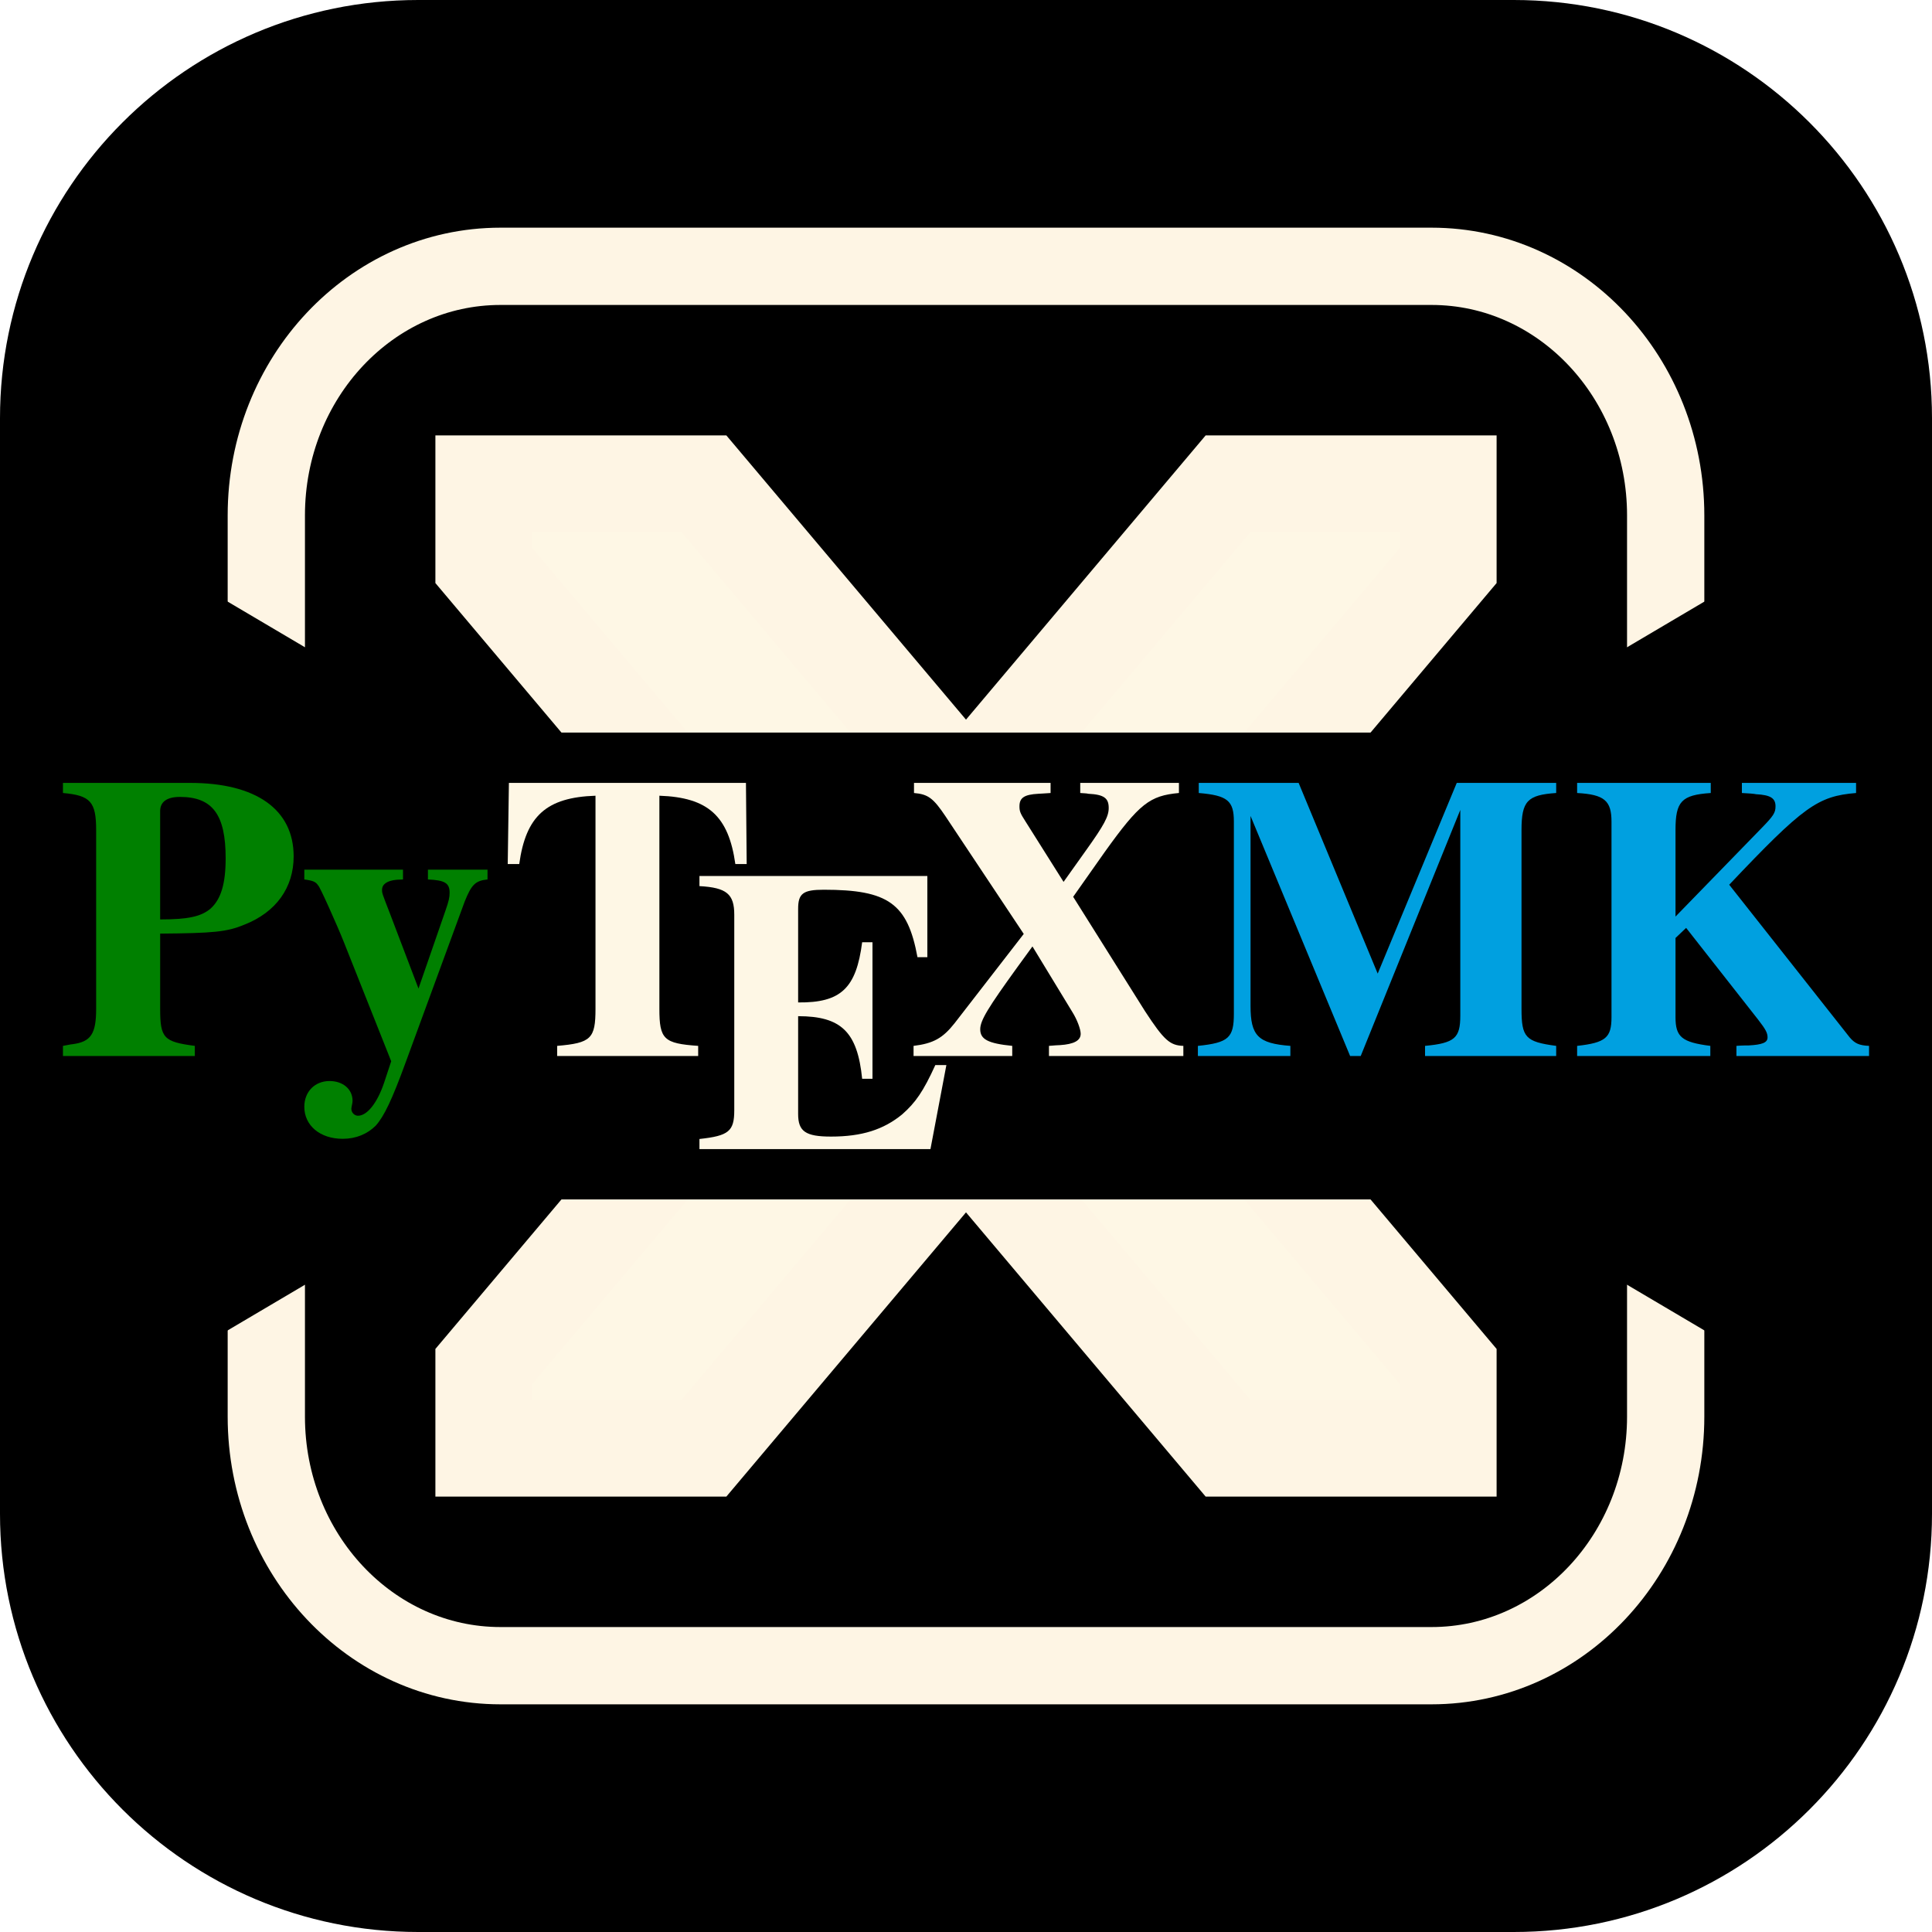
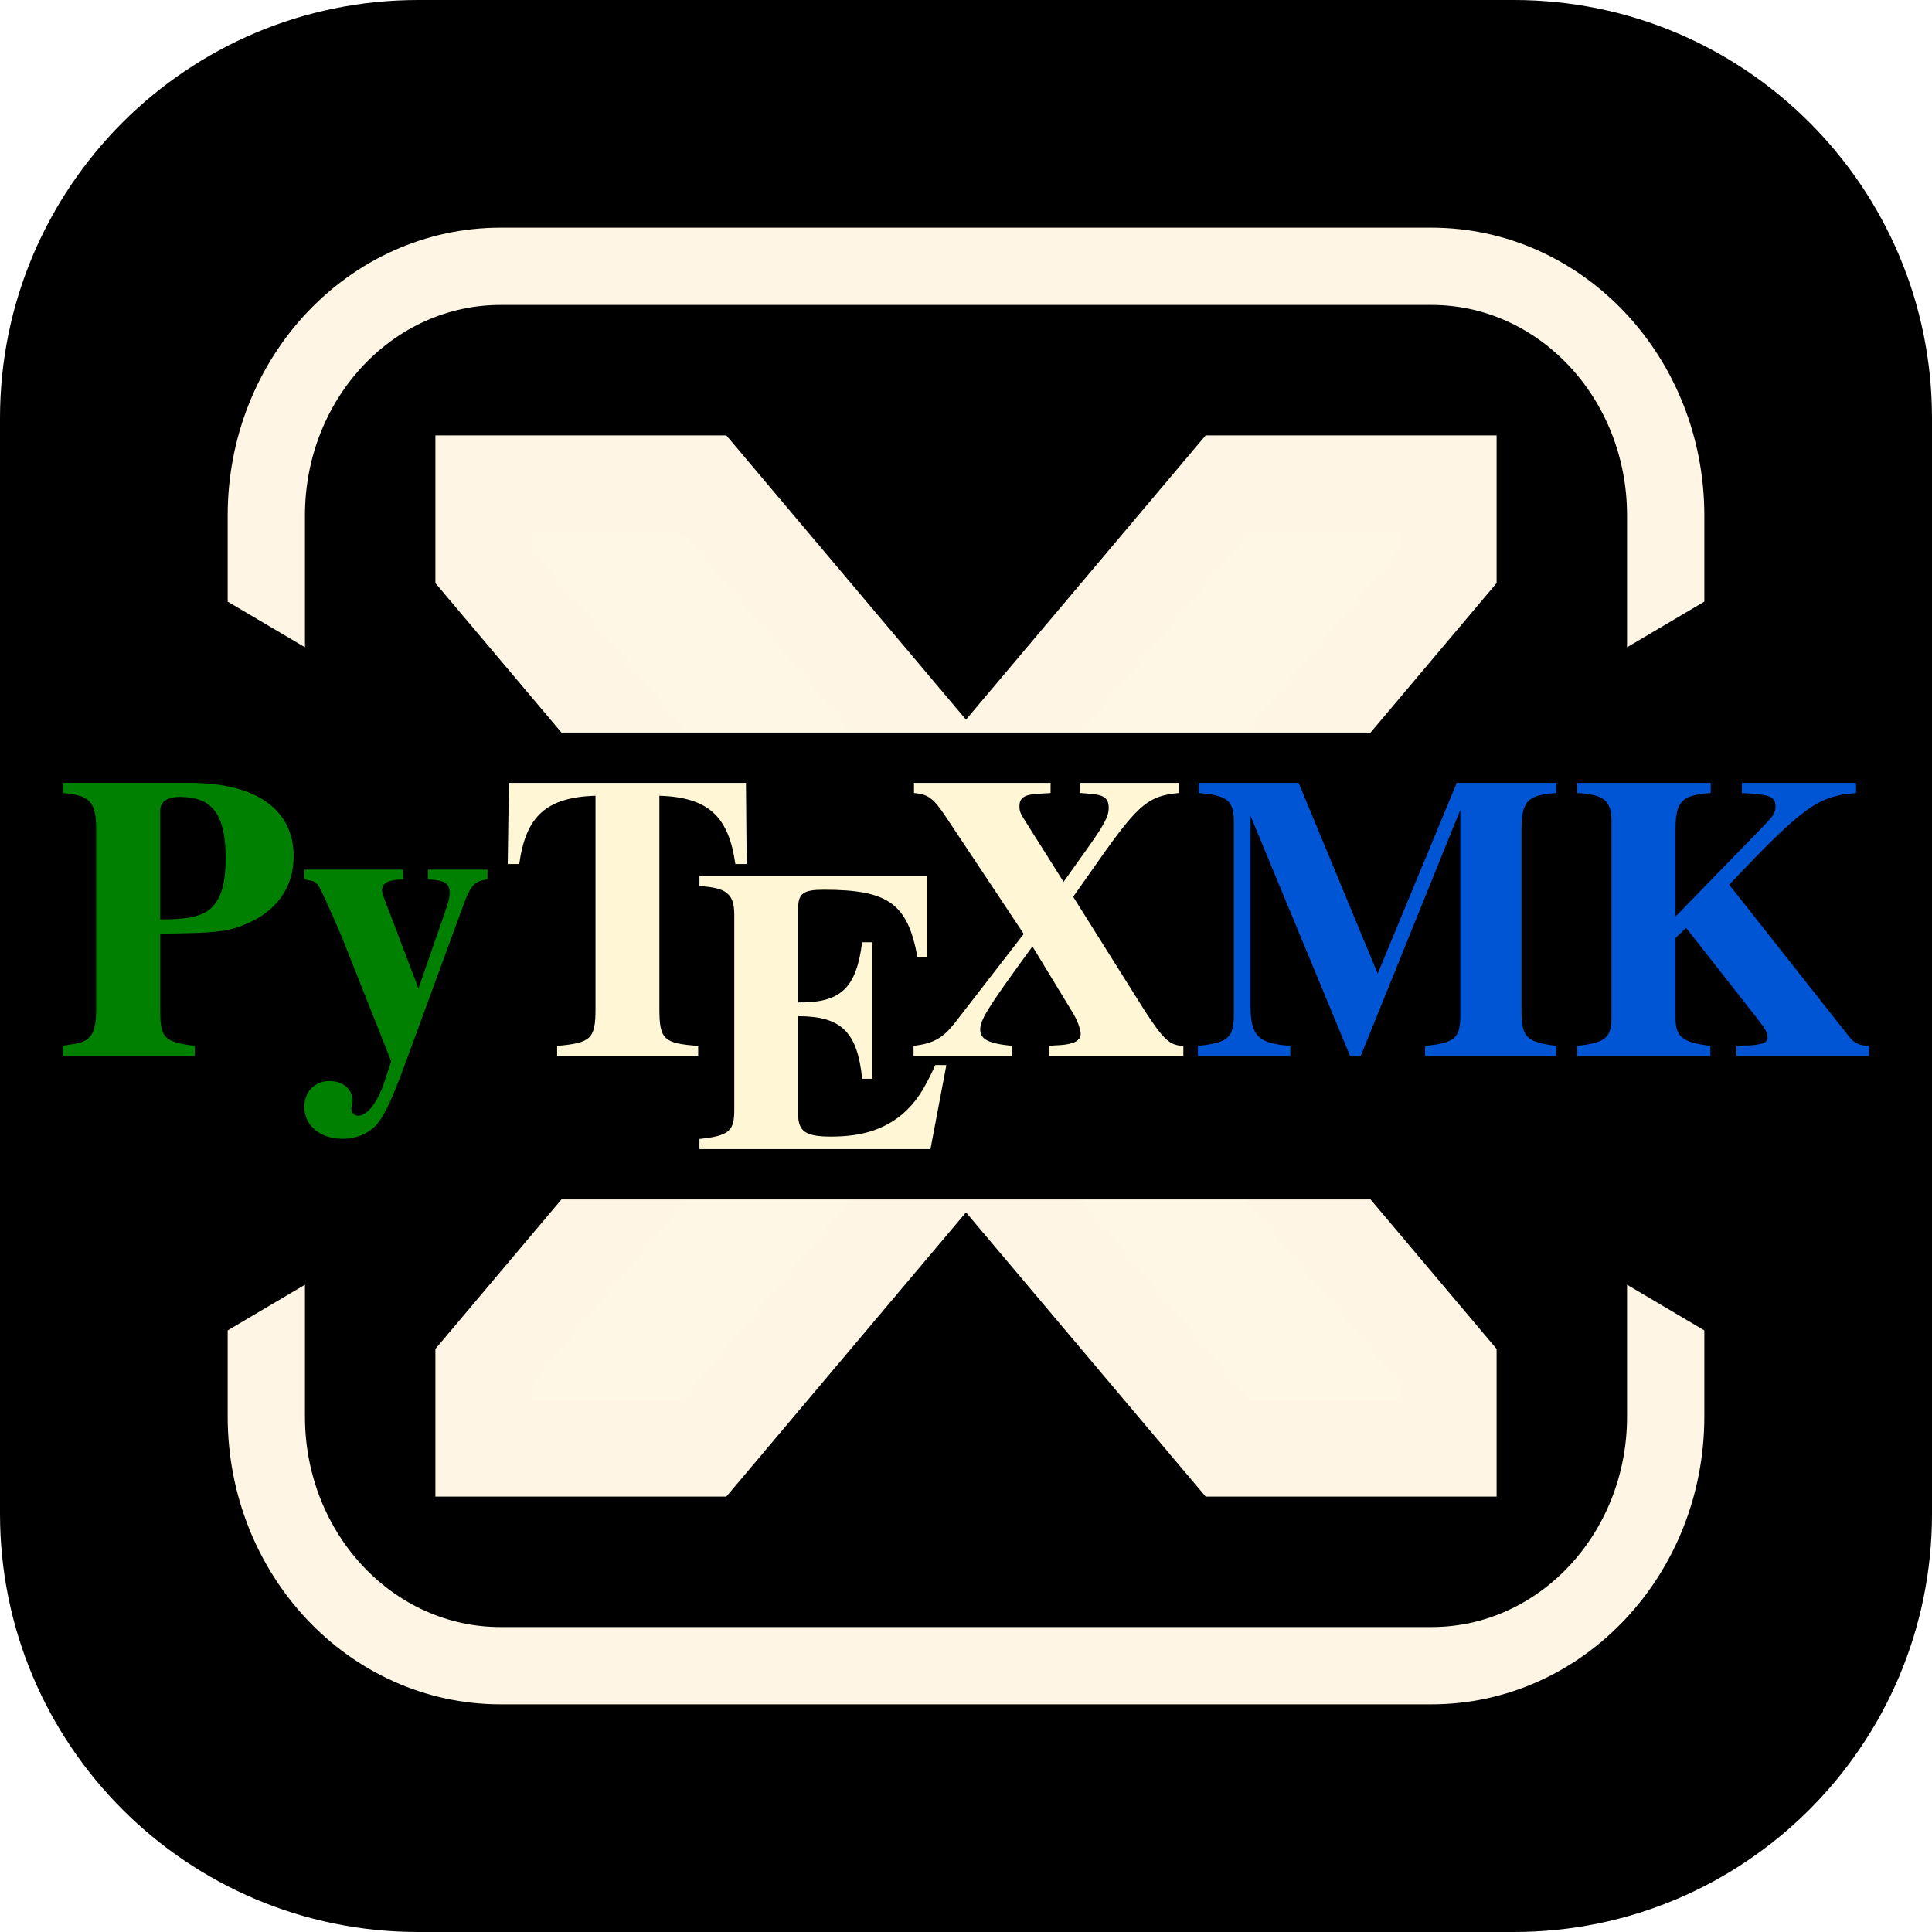
<svg xmlns="http://www.w3.org/2000/svg" width="500" height="500" viewBox="0 0 500 500" version="1.1" id="svg1" xml:space="preserve">
  <defs id="defs1">
    <g id="g3963">
      <g id="g6099">
        <path d="m 17.281,-15.328 c 0,-1.344 -0.453,-2.547 -1.312,-3.484 -1.281,-1.391 -4.047,-2.281 -7.047,-2.281 H 0.516 V -20.5 C 2.875,-20.234 3.188,-19.922 3.188,-17.625 v 13.797 c 0,2.688 -0.25,3 -2.672,3.219 V 0 H 9.438 v -0.609 c -2.516,-0.094 -3,-0.531 -3,-2.859 v -5.812 c 0.828,0.062 1.375,0.094 2.203,0.094 2.484,0 4.203,-0.312 5.578,-1.078 1.906,-1.016 3.062,-2.969 3.062,-5.062 z m -3.484,0.188 c 0,3.094 -1.875,4.688 -5.547,4.688 -0.625,0 -1.078,-0.031 -1.812,-0.094 v -8.297 c 0,-0.859 0.219,-1.078 1.078,-1.078 4.312,0 6.281,1.5 6.281,4.781 z m 0,0" id="path4851" />
      </g>
      <g id="g9678">
        <path d="M 15.141,-13.859 V -14.344 H 10.844 v 0.484 c 1.016,0 1.531,0.281 1.531,0.797 0,0.125 -0.047,0.312 -0.141,0.531 l -3.094,8.797 -3.656,-8.062 C 5.297,-12.234 5.156,-12.656 5.156,-13 c 0,-0.578 0.484,-0.797 1.859,-0.859 v -0.484 h -6.562 v 0.453 c 0.828,0.125 1.359,0.469 1.625,1.016 l 5.25,11.094 C 7.547,-1.25 7.688,-0.859 7.688,-0.609 7.688,-0.125 6.953,1.875 6.406,2.844 5.953,3.672 5.266,4.266 4.812,4.266 4.625,4.266 4.328,4.203 4.016,4.047 3.406,3.828 2.875,3.703 2.328,3.703 c -0.734,0 -1.375,0.625 -1.375,1.391 0,1.062 1.016,1.859 2.359,1.859 2.141,0 3.672,-1.797 5.391,-6.375 l 4.906,-13.016 c 0.422,-1.016 0.766,-1.328 1.531,-1.422 z m 0,0" id="path576" />
      </g>
      <g id="g5248">
        <path d="m 18.906,-15.688 -0.203,-5.406 H 0.734 l -0.188,5.406 H 1.312 c 0.766,-3.5 1.5,-4.078 5.062,-4.078 h 1.719 v 15.938 c 0,2.719 -0.344,3.062 -3,3.219 V 0 h 9.312 v -0.609 c -2.609,-0.125 -3.062,-0.531 -3.062,-2.859 v -16.297 h 1.719 c 3.641,0 4.344,0.578 5.078,4.078 z m 0,0" id="path728" />
      </g>
      <g id="g5259">
        <path d="m 19.031,-5.391 h -0.891 c -1.594,3.453 -2.969,4.219 -7.531,4.219 H 9.75 c -1.531,0 -2.797,-0.141 -3.094,-0.359 -0.188,-0.125 -0.25,-0.406 -0.25,-1.016 v -7.875 h 4.906 c 2.609,0 3.094,0.406 3.516,3.062 H 15.562 v -7.406 h -0.734 c -0.422,2.625 -0.938,3.031 -3.516,3.031 H 6.406 V -18.812 c 0,-0.891 0.188,-1.078 1.047,-1.078 h 4.312 c 3.594,0 4.297,0.484 4.844,3.344 H 17.406 L 17.312,-21.094 H 0.375 V -20.5 c 2.359,0.203 2.781,0.609 2.781,2.875 v 14.156 c 0,2.25 -0.453,2.703 -2.781,2.859 V 0 h 17.219 z m 0,0" id="path7590" />
      </g>
      <g id="g903">
        <path d="m 22.438,0 v -0.609 c -1.688,-0.188 -2.172,-0.5 -3.531,-2.359 l -6.125,-8.734 L 17.438,-17.5 c 2.062,-2.484 2.703,-2.875 4.75,-3 v -0.594 H 14.594 V -20.5 c 1.719,0.062 2.234,0.297 2.234,1.031 0,0.469 -0.344,1.047 -1.266,2.188 l -3.609,4.406 -1.344,-1.891 c -1.938,-2.703 -2.703,-4.078 -2.703,-4.781 0,-0.625 0.484,-0.891 1.531,-0.922 L 10.328,-20.5 v -0.594 h -9.625 V -20.5 c 2.062,0.094 2.641,0.578 5.766,5.016 l 3.469,5.094 -5,6.156 c -2.828,3.375 -3,3.5 -4.625,3.625 V 0 H 7.75 v -0.609 c -1.859,-0.125 -2.422,-0.375 -2.422,-1.109 0,-0.484 0.469,-1.281 1.656,-2.75 l 3.797,-4.719 3.016,4.469 c 1.062,1.562 1.625,2.641 1.625,3.125 0,0.578 -0.5,0.891 -1.594,0.922 -0.125,0 -0.469,0.031 -0.859,0.062 V 0 Z m 0,0" id="path448" />
      </g>
      <g id="g3579">
        <path d="M 27.516,0 V -0.609 C 25.188,-0.766 24.734,-1.219 24.734,-3.469 V -17.625 c 0,-2.266 0.422,-2.672 2.781,-2.875 v -0.594 h -6.344 L 14.125,-5 6.75,-21.094 H 0.453 V -20.5 c 2.609,0.156 3.016,0.547 3.016,2.875 v 12.938 c 0,3.281 -0.438,3.891 -3.094,4.078 V 0 h 7.5 v -0.609 c -2.453,-0.125 -3,-0.859 -3,-4.078 V -17.531 L 12.875,0 h 0.453 l 8.156,-18.266 v 14.438 c 0,2.656 -0.391,3.062 -2.906,3.219 V 0 Z m 0,0" id="path8208" />
      </g>
      <g id="g8487">
        <path d="m 23.047,0 v -0.609 c -1.656,-0.031 -2.109,-0.344 -5,-3.438 l -7.438,-7.969 6.062,-6 c 2.172,-2.062 2.672,-2.328 4.844,-2.484 v -0.594 h -8.344 V -20.5 c 0.375,0.031 0.688,0.031 0.828,0.031 0.953,0.062 1.328,0.328 1.328,0.969 0,0.688 -0.734,1.656 -2.484,3.281 l -5.641,5.125 V -17.625 c 0,-2.328 0.344,-2.672 2.938,-2.875 v -0.594 h -9.062 V -20.5 c 2.484,0.203 2.875,0.609 2.875,2.875 v 13.797 c 0,2.656 -0.344,3.062 -2.875,3.219 V 0 h 9 v -0.609 c -2.484,-0.156 -2.875,-0.531 -2.875,-2.859 V -9.438 l 0.828,-0.672 3.375,3.359 c 2.422,2.391 4.156,4.641 4.156,5.406 0,0.453 -0.453,0.672 -1.344,0.703 -0.156,0 -0.516,0 -0.891,0.031 V 0 Z m 0,0" id="path91" />
      </g>
    </g>
    <g id="g3416">
      <g id="g6975">
        <path d="m 25.109,-20.672 c 0,-4.859 -3.984,-7.609 -10.969,-7.609 H 0.672 v 1.047 c 2.922,0.25 3.516,0.922 3.516,3.844 v 18.5 c 0,2.594 -0.547,3.422 -2.516,3.672 -0.125,0 -0.547,0.094 -1,0.172 V 0 h 13.969 V -1.047 C 11.344,-1.469 10.969,-1.844 10.969,-4.891 v -7.781 c 5.641,-0.047 7.062,-0.172 8.906,-0.922 3.391,-1.297 5.234,-3.859 5.234,-7.078 z m -7.203,0.203 c 0,2.641 -0.5,4.234 -1.594,5.203 -1,0.828 -2.375,1.125 -5.344,1.125 v -11.219 c 0,-0.953 0.703,-1.469 2.094,-1.469 3.469,0 4.844,1.844 4.844,6.359 z m 0,0" id="path6336" />
      </g>
      <g id="g9500">
        <path d="m 20.078,-18.281 v -1.016 h -6.312 v 1.016 c 1.797,0.078 2.297,0.375 2.297,1.375 0,0.469 -0.078,0.844 -0.453,1.891 l -2.844,8.031 -3.016,-7.75 c -0.844,-2.125 -0.844,-2.125 -0.844,-2.469 0,-0.578 0.516,-0.953 1.547,-1.047 L 11.125,-18.281 v -1.016 H 0.672 v 1.016 c 0.953,0.125 1.219,0.25 1.469,0.625 0.125,0 2,4.094 2.719,5.859 L 9.875,0.547 9.125,2.766 C 8.406,4.859 7.328,6.188 6.359,6.188 c -0.375,0 -0.703,-0.328 -0.703,-0.703 0,0 0,-0.125 0.031,-0.25 C 5.734,5.016 5.781,4.812 5.781,4.641 5.781,3.438 4.766,2.594 3.344,2.594 c -1.547,0 -2.672,1.094 -2.672,2.672 0,1.938 1.672,3.312 4.062,3.312 1.422,0 2.625,-0.5 3.516,-1.375 C 9.125,6.234 9.953,4.562 11.422,0.625 l 6.234,-16.609 c 0.719,-1.75 1.125,-2.172 2.422,-2.297 z m 0,0" id="path829" />
      </g>
      <g id="g1740">
        <path d="m 26.609,-19.875 -0.078,-8.406 H 1.422 l -0.125,8.406 h 1.219 c 0.703,-4.984 2.875,-6.906 8.078,-7.078 v 22.062 c 0,3.094 -0.469,3.547 -4.062,3.844 V 0 h 14.938 v -1.047 c -3.641,-0.25 -4.109,-0.672 -4.109,-3.844 v -22.062 c 5.156,0.172 7.328,2.094 8.047,7.078 z m 0,0" id="path2103" />
      </g>
      <g id="g1987">
        <path d="M 26.828,-8.703 H 25.656 c -1.266,2.719 -2.094,3.891 -3.516,5.109 -1.969,1.578 -4.266,2.297 -7.531,2.297 -2.719,0 -3.484,-0.547 -3.484,-2.344 v -10.125 c 4.562,0 6.281,1.625 6.781,6.484 H 19 v -14.141 h -1.094 c -0.625,4.766 -2.25,6.281 -6.781,6.234 v -9.703 c 0,-1.594 0.547,-1.969 2.719,-1.969 6.828,0 8.875,1.422 9.922,6.984 H 24.812 v -8.406 H 0.672 v 1.047 c 2.891,0.156 3.688,0.828 3.688,2.969 v 20.25 c 0,2.172 -0.594,2.641 -3.688,2.969 V 0 h 24.469 z m 0,0" id="path2913" />
      </g>
      <g id="g328">
        <path d="M 29.25,0 V -1.047 C 27.828,-1.094 27.203,-1.625 25.188,-4.641 l -7.609,-11.844 3.344,-4.641 c 3.688,-5.031 4.766,-5.828 7.859,-6.109 V -28.281 H 18.328 v 1.047 c 0.375,0.031 0.703,0.031 0.844,0.078 1.672,0.078 2.172,0.453 2.172,1.469 0,0.875 -0.469,1.75 -2.438,4.438 l -2.344,3.219 -4.047,-6.281 c -0.547,-0.828 -0.625,-1.047 -0.625,-1.547 0,-0.875 0.5,-1.219 2,-1.297 0.203,0 0.719,-0.047 1.297,-0.078 V -28.281 H 0.719 v 1.047 c 1.5,0.125 2.047,0.531 3.344,2.422 l 8.281,12.172 -7.328,9.25 c -1.25,1.547 -2.25,2.094 -4.344,2.344 V 0 H 11.125 v -1.047 c -2.547,-0.25 -3.391,-0.672 -3.391,-1.719 0,-0.922 0.844,-2.25 3.938,-6.438 l 1.594,-2.141 4.219,6.781 C 18,-3.766 18.375,-2.766 18.375,-2.297 c 0,0.703 -0.719,1.078 -2.188,1.172 -0.156,0 -0.625,0.031 -1.172,0.078 V 0 Z m 0,0" id="path2866" />
      </g>
      <g id="g2278">
        <path d="m 38.531,0 v -1.047 c -3.25,-0.422 -3.672,-0.875 -3.672,-3.844 v -18.5 c 0,-3.016 0.625,-3.641 3.672,-3.844 V -28.281 H 28 l -8.375,19.75 -8.375,-19.75 H 0.672 v 1.047 c 3.047,0.25 3.719,0.797 3.719,2.969 v 19.875 c 0,2.5 -0.547,3.016 -3.812,3.344 V 0 H 10.375 V -1.047 C 6.953,-1.297 6.156,-2.094 6.156,-5.188 V -24.859 L 16.703,0 h 1.125 L 28.375,-25.484 V -4.188 c 0,2.344 -0.594,2.844 -3.734,3.141 V 0 Z m 0,0" id="path2125" />
      </g>
      <g id="g6077">
        <path d="m 32.172,0 v -1.047 c -1.047,-0.047 -1.5,-0.25 -2.047,-0.875 l -12.766,-15.812 c 7.875,-8.125 9.375,-9.172 13.438,-9.5 v -1.047 h -12.094 v 1.047 c 0.719,0.031 1.297,0.078 1.5,0.125 1.516,0.078 2.062,0.406 2.062,1.25 0,0.672 -0.219,1 -1.516,2.297 l -9.078,9.125 v -8.953 c 0,-2.969 0.625,-3.641 3.734,-3.844 V -28.281 H 1.25 v 1.047 c 2.891,0.156 3.641,0.797 3.641,2.969 v 20.25 c 0,2.125 -0.625,2.641 -3.641,2.969 V 0 h 14.109 v -1.047 c -3.016,-0.375 -3.688,-0.922 -3.688,-2.969 v -8.203 l 1.125,-1.047 7.625,9.5 c 0.797,1 1,1.375 1,1.844 0,0.547 -0.578,0.75 -1.969,0.828 -0.203,0 -0.75,0 -1.328,0.047 V 0 Z m 0,0" id="path5874" />
      </g>
    </g>
  </defs>
  <g id="layer1" transform="translate(-6,-6)">
    <rect style="fill:#000000;fill-rule:evenodd;stroke-width:3.761;stroke-linecap:square;stroke-linejoin:round" id="rect1" width="500" height="500" x="6" y="6" ry="108.232" />
    <rect style="fill:none;fill-opacity:1;fill-rule:evenodd;stroke:#fef5e4;stroke-width:20;stroke-linecap:square;stroke-linejoin:round;stroke-dasharray:none;stroke-opacity:1" id="rect2" width="362.156" height="362.156" x="74.922" y="74.922" ry="64.462" rx="60.602" />
    <path id="rect3" style="fill:#fef7e5;fill-opacity:1;fill-rule:evenodd;stroke:#fef5e4;stroke-width:25;stroke-linecap:square;stroke-linejoin:miter;stroke-dasharray:none;stroke-opacity:1" d="m 131.18,131.18 v 21.149 L 218.591,256 131.18,359.671 v 21.149 H 188.166 L 256,300.367 l 67.834,80.453 h 56.986 v -21.149 L 293.409,256 380.82,152.329 v -21.149 H 323.834 L 256,211.633 188.166,131.18 Z" />
    <g id="g8" transform="matrix(1.243431,0,0,1.271812,70.75919,407.0732)">
      <g id="g9" transform="translate(291.0848,43.20421)">
        <path style="fill:#000000;fill-opacity:1;fill-rule:evenodd;stroke:#000000;stroke-width:25;stroke-linecap:square;stroke-linejoin:miter;stroke-dasharray:none;stroke-opacity:1" id="path9" d="m 261.427,-156.48 -92.937,53.657 0,-107.314 z" transform="matrix(1.309339,0,0,1.309339,-542.3837,42.89573)" />
        <path style="fill:#000000;fill-opacity:1;fill-rule:evenodd;stroke:#000000;stroke-width:25;stroke-linecap:square;stroke-linejoin:miter;stroke-dasharray:none;stroke-opacity:1" id="path9-1" d="m 261.427,-156.48 -92.937,53.657 0,-107.314 z" transform="matrix(-1.309339,0,0,1.309339,258.1652,42.89573)" />
      </g>
      <rect style="fill:#000000;fill-opacity:1;fill-rule:evenodd;stroke:none;stroke-width:9.859;stroke-linecap:square;stroke-linejoin:round;stroke-dasharray:none;stroke-opacity:1" id="rect7" width="392.06" height="95" x="-47.055" y="-166.286" />
      <g transform="translate(-188.5406,-37.25902)" id="g6">
        <g id="g7" transform="matrix(1.473687,0,0,1.473687,116.6187,499.5334)">
          <g id="use7-1" transform="matrix(1.33333,0,0,1.33333,21.45848,-381.8652)" style="fill:#008000;fill-opacity:1">
            <path d="m 25.109,-20.672 c 0,-4.859 -3.984,-7.609 -10.969,-7.609 H 0.672 v 1.047 c 2.922,0.25 3.516,0.922 3.516,3.844 v 18.5 c 0,2.594 -0.547,3.422 -2.516,3.672 -0.125,0 -0.547,0.094 -1,0.172 V 0 h 13.969 V -1.047 C 11.344,-1.469 10.969,-1.844 10.969,-4.891 v -7.781 c 5.641,-0.047 7.062,-0.172 8.906,-0.922 3.391,-1.297 5.234,-3.859 5.234,-7.078 z m -7.203,0.203 c 0,2.641 -0.5,4.234 -1.594,5.203 -1,0.828 -2.375,1.125 -5.344,1.125 v -11.219 c 0,-0.953 0.703,-1.469 2.094,-1.469 3.469,0 4.844,1.844 4.844,6.359 z m 0,0" id="path13-1" style="fill:#008000" />
          </g>
          <g id="use8-1" transform="matrix(1.33333,0,0,1.33333,55.54657,-381.8652)" style="fill:#008000;fill-opacity:1">
            <path d="m 20.078,-18.281 v -1.016 h -6.312 v 1.016 c 1.797,0.078 2.297,0.375 2.297,1.375 0,0.469 -0.078,0.844 -0.453,1.891 l -2.844,8.031 -3.016,-7.75 c -0.844,-2.125 -0.844,-2.125 -0.844,-2.469 0,-0.578 0.516,-0.953 1.547,-1.047 L 11.125,-18.281 v -1.016 H 0.672 v 1.016 c 0.953,0.125 1.219,0.25 1.469,0.625 0.125,0 2,4.094 2.719,5.859 L 9.875,0.547 9.125,2.766 C 8.406,4.859 7.328,6.188 6.359,6.188 c -0.375,0 -0.703,-0.328 -0.703,-0.703 0,0 0,-0.125 0.031,-0.25 C 5.734,5.016 5.781,4.812 5.781,4.641 5.781,3.438 4.766,2.594 3.344,2.594 c -1.547,0 -2.672,1.094 -2.672,2.672 0,1.938 1.672,3.312 4.062,3.312 1.422,0 2.625,-0.5 3.516,-1.375 C 9.125,6.234 9.953,4.562 11.422,0.625 l 6.234,-16.609 c 0.719,-1.75 1.125,-2.172 2.422,-2.297 z m 0,0" id="path14-1" style="fill:#008000" />
          </g>
-           <g id="use9-1" transform="matrix(1.33333,0,0,1.33333,83.4419,-381.8652)" style="fill:#fef7e5;fill-opacity:1">
-             <path d="m 26.609,-19.875 -0.078,-8.406 H 1.422 l -0.125,8.406 h 1.219 c 0.703,-4.984 2.875,-6.906 8.078,-7.078 v 22.062 c 0,3.094 -0.469,3.547 -4.062,3.844 V 0 h 14.938 v -1.047 c -3.641,-0.25 -4.109,-0.672 -4.109,-3.844 v -22.062 c 5.156,0.172 7.328,2.094 8.047,7.078 z m 0,0" id="path15-1" style="fill:#fef7e5;fill-opacity:1" />
+           <g id="use9-1" transform="matrix(1.33333,0,0,1.33333,83.4419,-381.8652)" style="fill:#fff6d5;fill-opacity:1">
+             <path d="m 26.609,-19.875 -0.078,-8.406 H 1.422 l -0.125,8.406 h 1.219 c 0.703,-4.984 2.875,-6.906 8.078,-7.078 v 22.062 c 0,3.094 -0.469,3.547 -4.062,3.844 V 0 h 14.938 v -1.047 c -3.641,-0.25 -4.109,-0.672 -4.109,-3.844 v -22.062 c 5.156,0.172 7.328,2.094 8.047,7.078 z m 0,0" id="path15-1" style="fill:#fff6d5;fill-opacity:1" />
          </g>
-           <g id="use10-1" transform="matrix(1.33333,0,0,1.33333,111.3529,-369.0066)" style="fill:#fef7e5;fill-opacity:1">
-             <path d="M 26.828,-8.703 H 25.656 c -1.266,2.719 -2.094,3.891 -3.516,5.109 -1.969,1.578 -4.266,2.297 -7.531,2.297 -2.719,0 -3.484,-0.547 -3.484,-2.344 v -10.125 c 4.562,0 6.281,1.625 6.781,6.484 H 19 v -14.141 h -1.094 c -0.625,4.766 -2.25,6.281 -6.781,6.234 v -9.703 c 0,-1.594 0.547,-1.969 2.719,-1.969 6.828,0 8.875,1.422 9.922,6.984 H 24.812 v -8.406 H 0.672 v 1.047 c 2.891,0.156 3.688,0.828 3.688,2.969 v 20.25 c 0,2.172 -0.594,2.641 -3.688,2.969 V 0 h 24.469 z m 0,0" id="path16-1" style="fill:#fef7e5;fill-opacity:1" />
+           <g id="use10-1" transform="matrix(1.33333,0,0,1.33333,111.3529,-369.0066)" style="fill:#fff6d5;fill-opacity:1">
+             <path d="M 26.828,-8.703 H 25.656 c -1.266,2.719 -2.094,3.891 -3.516,5.109 -1.969,1.578 -4.266,2.297 -7.531,2.297 -2.719,0 -3.484,-0.547 -3.484,-2.344 v -10.125 c 4.562,0 6.281,1.625 6.781,6.484 H 19 v -14.141 h -1.094 c -0.625,4.766 -2.25,6.281 -6.781,6.234 v -9.703 c 0,-1.594 0.547,-1.969 2.719,-1.969 6.828,0 8.875,1.422 9.922,6.984 H 24.812 v -8.406 H 0.672 v 1.047 c 2.891,0.156 3.688,0.828 3.688,2.969 v 20.25 c 0,2.172 -0.594,2.641 -3.688,2.969 V 0 h 24.469 z m 0,0" id="path16-1" style="fill:#fff6d5;fill-opacity:1" />
          </g>
-           <g id="use11-1" transform="matrix(1.33333,0,0,1.33333,141.5915,-381.8652)" style="fill:#fef7e5;fill-opacity:1">
-             <path d="M 29.25,0 V -1.047 C 27.828,-1.094 27.203,-1.625 25.188,-4.641 l -7.609,-11.844 3.344,-4.641 c 3.688,-5.031 4.766,-5.828 7.859,-6.109 V -28.281 H 18.328 v 1.047 c 0.375,0.031 0.703,0.031 0.844,0.078 1.672,0.078 2.172,0.453 2.172,1.469 0,0.875 -0.469,1.75 -2.438,4.438 l -2.344,3.219 -4.047,-6.281 c -0.547,-0.828 -0.625,-1.047 -0.625,-1.547 0,-0.875 0.5,-1.219 2,-1.297 0.203,0 0.719,-0.047 1.297,-0.078 V -28.281 H 0.719 v 1.047 c 1.5,0.125 2.047,0.531 3.344,2.422 l 8.281,12.172 -7.328,9.25 c -1.25,1.547 -2.25,2.094 -4.344,2.344 V 0 H 11.125 v -1.047 c -2.547,-0.25 -3.391,-0.672 -3.391,-1.719 0,-0.922 0.844,-2.25 3.938,-6.438 l 1.594,-2.141 4.219,6.781 C 18,-3.766 18.375,-2.766 18.375,-2.297 c 0,0.703 -0.719,1.078 -2.188,1.172 -0.156,0 -0.625,0.031 -1.172,0.078 V 0 Z m 0,0" id="path17-1" style="fill:#fef7e5;fill-opacity:1" />
+           <g id="use11-1" transform="matrix(1.33333,0,0,1.33333,141.5915,-381.8652)" style="fill:#fff6d5;fill-opacity:1">
+             <path d="M 29.25,0 V -1.047 C 27.828,-1.094 27.203,-1.625 25.188,-4.641 l -7.609,-11.844 3.344,-4.641 c 3.688,-5.031 4.766,-5.828 7.859,-6.109 V -28.281 H 18.328 v 1.047 c 0.375,0.031 0.703,0.031 0.844,0.078 1.672,0.078 2.172,0.453 2.172,1.469 0,0.875 -0.469,1.75 -2.438,4.438 l -2.344,3.219 -4.047,-6.281 c -0.547,-0.828 -0.625,-1.047 -0.625,-1.547 0,-0.875 0.5,-1.219 2,-1.297 0.203,0 0.719,-0.047 1.297,-0.078 V -28.281 H 0.719 v 1.047 c 1.5,0.125 2.047,0.531 3.344,2.422 l 8.281,12.172 -7.328,9.25 c -1.25,1.547 -2.25,2.094 -4.344,2.344 V 0 H 11.125 v -1.047 c -2.547,-0.25 -3.391,-0.672 -3.391,-1.719 0,-0.922 0.844,-2.25 3.938,-6.438 l 1.594,-2.141 4.219,6.781 C 18,-3.766 18.375,-2.766 18.375,-2.297 c 0,0.703 -0.719,1.078 -2.188,1.172 -0.156,0 -0.625,0.031 -1.172,0.078 V 0 Z m 0,0" id="path17-1" style="fill:#fff6d5;fill-opacity:1" />
          </g>
-           <g id="use12-1" transform="matrix(1.33333,0,0,1.33333,181.8724,-381.8652)" style="fill:#00a0e0;fill-opacity:1">
-             <path d="m 38.531,0 v -1.047 c -3.25,-0.422 -3.672,-0.875 -3.672,-3.844 v -18.5 c 0,-3.016 0.625,-3.641 3.672,-3.844 V -28.281 H 28 l -8.375,19.75 -8.375,-19.75 H 0.672 v 1.047 c 3.047,0.25 3.719,0.797 3.719,2.969 v 19.875 c 0,2.5 -0.547,3.016 -3.812,3.344 V 0 H 10.375 V -1.047 C 6.953,-1.297 6.156,-2.094 6.156,-5.188 V -24.859 L 16.703,0 h 1.125 L 28.375,-25.484 V -4.188 c 0,2.344 -0.594,2.844 -3.734,3.141 V 0 Z m 0,0" id="path18-1" style="fill:#00a0e0;fill-opacity:1" />
+           <g id="use12-1" transform="matrix(1.33333,0,0,1.33333,181.8724,-381.8652)" style="fill:#0055d4;fill-opacity:1">
+             <path d="m 38.531,0 v -1.047 c -3.25,-0.422 -3.672,-0.875 -3.672,-3.844 v -18.5 c 0,-3.016 0.625,-3.641 3.672,-3.844 V -28.281 H 28 l -8.375,19.75 -8.375,-19.75 H 0.672 v 1.047 c 3.047,0.25 3.719,0.797 3.719,2.969 v 19.875 c 0,2.5 -0.547,3.016 -3.812,3.344 V 0 H 10.375 V -1.047 C 6.953,-1.297 6.156,-2.094 6.156,-5.188 V -24.859 L 16.703,0 h 1.125 L 28.375,-25.484 V -4.188 c 0,2.344 -0.594,2.844 -3.734,3.141 V 0 Z m 0,0" id="path18-1" style="fill:#0055d4;fill-opacity:1" />
          </g>
-           <g id="use13-1" transform="matrix(1.33333,0,0,1.33333,234.5387,-381.8652)" style="fill:#00a0e0;fill-opacity:1">
-             <path d="m 32.172,0 v -1.047 c -1.047,-0.047 -1.5,-0.25 -2.047,-0.875 l -12.766,-15.812 c 7.875,-8.125 9.375,-9.172 13.438,-9.5 v -1.047 h -12.094 v 1.047 c 0.719,0.031 1.297,0.078 1.5,0.125 1.516,0.078 2.062,0.406 2.062,1.25 0,0.672 -0.219,1 -1.516,2.297 l -9.078,9.125 v -8.953 c 0,-2.969 0.625,-3.641 3.734,-3.844 V -28.281 H 1.25 v 1.047 c 2.891,0.156 3.641,0.797 3.641,2.969 v 20.25 c 0,2.125 -0.625,2.641 -3.641,2.969 V 0 h 14.109 v -1.047 c -3.016,-0.375 -3.688,-0.922 -3.688,-2.969 v -8.203 l 1.125,-1.047 7.625,9.5 c 0.797,1 1,1.375 1,1.844 0,0.547 -0.578,0.75 -1.969,0.828 -0.203,0 -0.75,0 -1.328,0.047 V 0 Z m 0,0" id="path19-1" style="fill:#00a0e0;fill-opacity:1" />
+           <g id="use13-1" transform="matrix(1.33333,0,0,1.33333,234.5387,-381.8652)" style="fill:#0055d4;fill-opacity:1">
+             <path d="m 32.172,0 v -1.047 c -1.047,-0.047 -1.5,-0.25 -2.047,-0.875 l -12.766,-15.812 c 7.875,-8.125 9.375,-9.172 13.438,-9.5 v -1.047 h -12.094 v 1.047 c 0.719,0.031 1.297,0.078 1.5,0.125 1.516,0.078 2.062,0.406 2.062,1.25 0,0.672 -0.219,1 -1.516,2.297 l -9.078,9.125 v -8.953 c 0,-2.969 0.625,-3.641 3.734,-3.844 V -28.281 H 1.25 v 1.047 c 2.891,0.156 3.641,0.797 3.641,2.969 v 20.25 c 0,2.125 -0.625,2.641 -3.641,2.969 V 0 h 14.109 v -1.047 c -3.016,-0.375 -3.688,-0.922 -3.688,-2.969 v -8.203 l 1.125,-1.047 7.625,9.5 c 0.797,1 1,1.375 1,1.844 0,0.547 -0.578,0.75 -1.969,0.828 -0.203,0 -0.75,0 -1.328,0.047 V 0 Z m 0,0" id="path19-1" style="fill:#0055d4;fill-opacity:1" />
          </g>
        </g>
      </g>
    </g>
  </g>
</svg>
